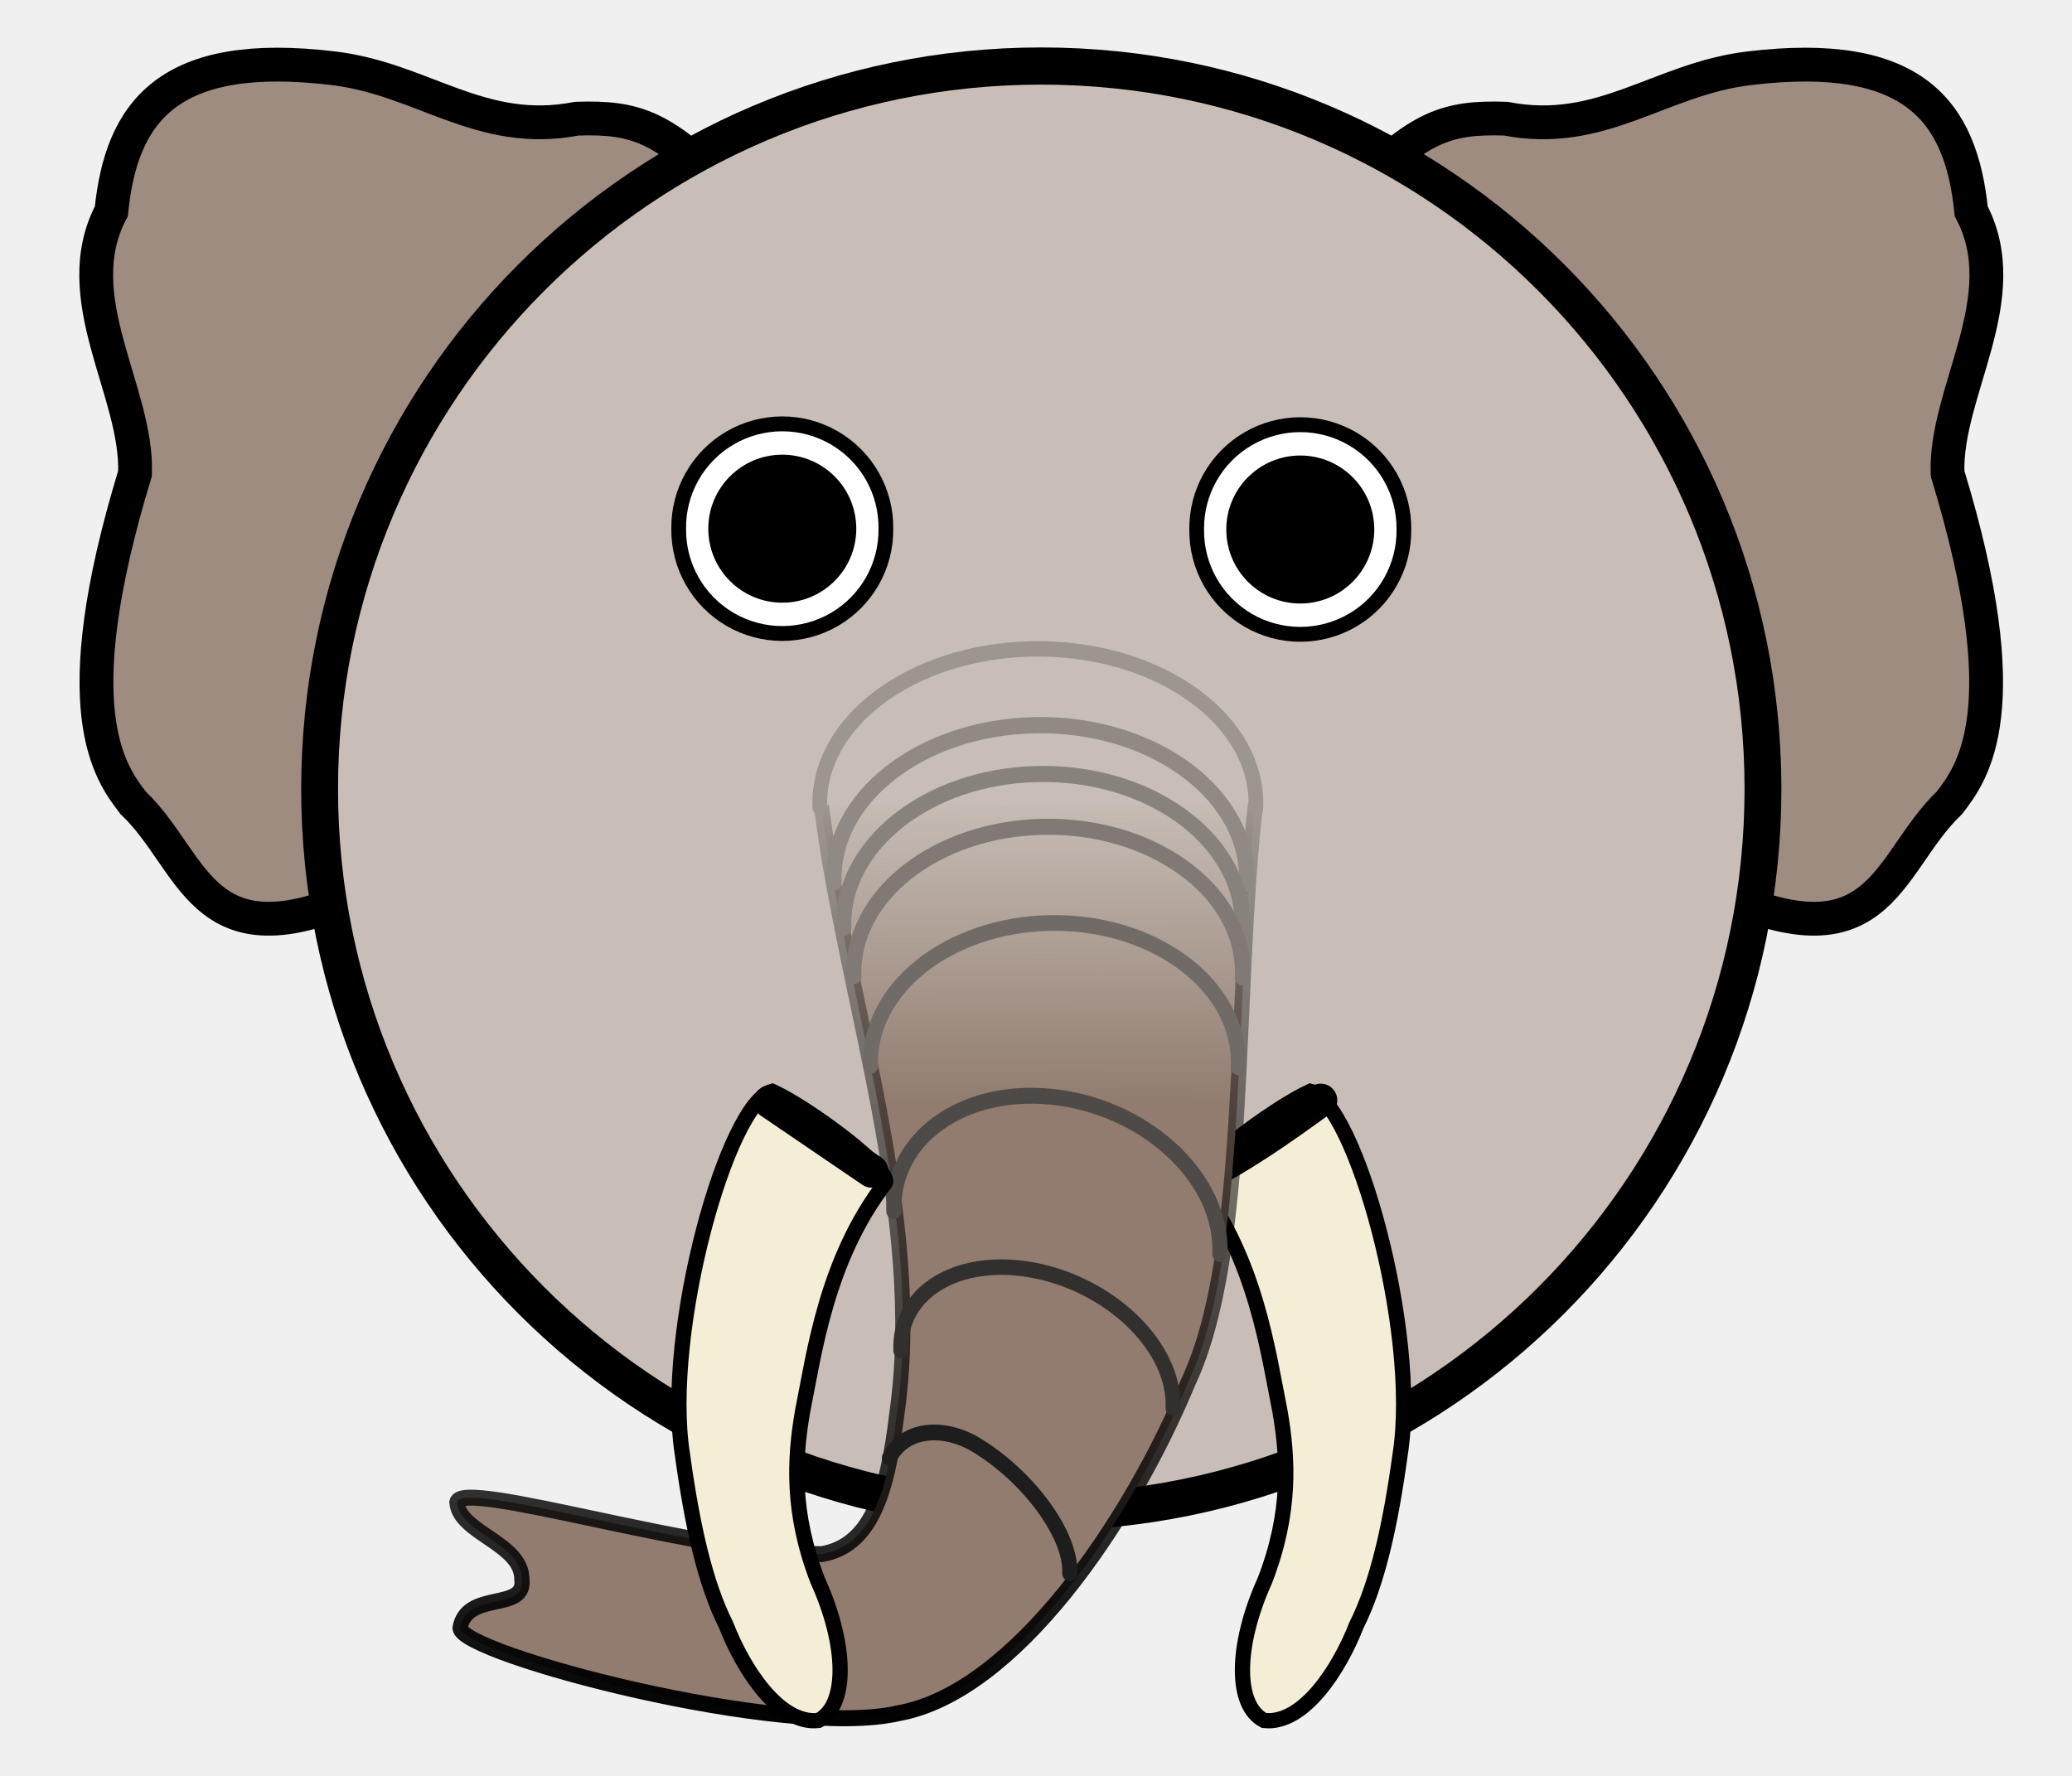
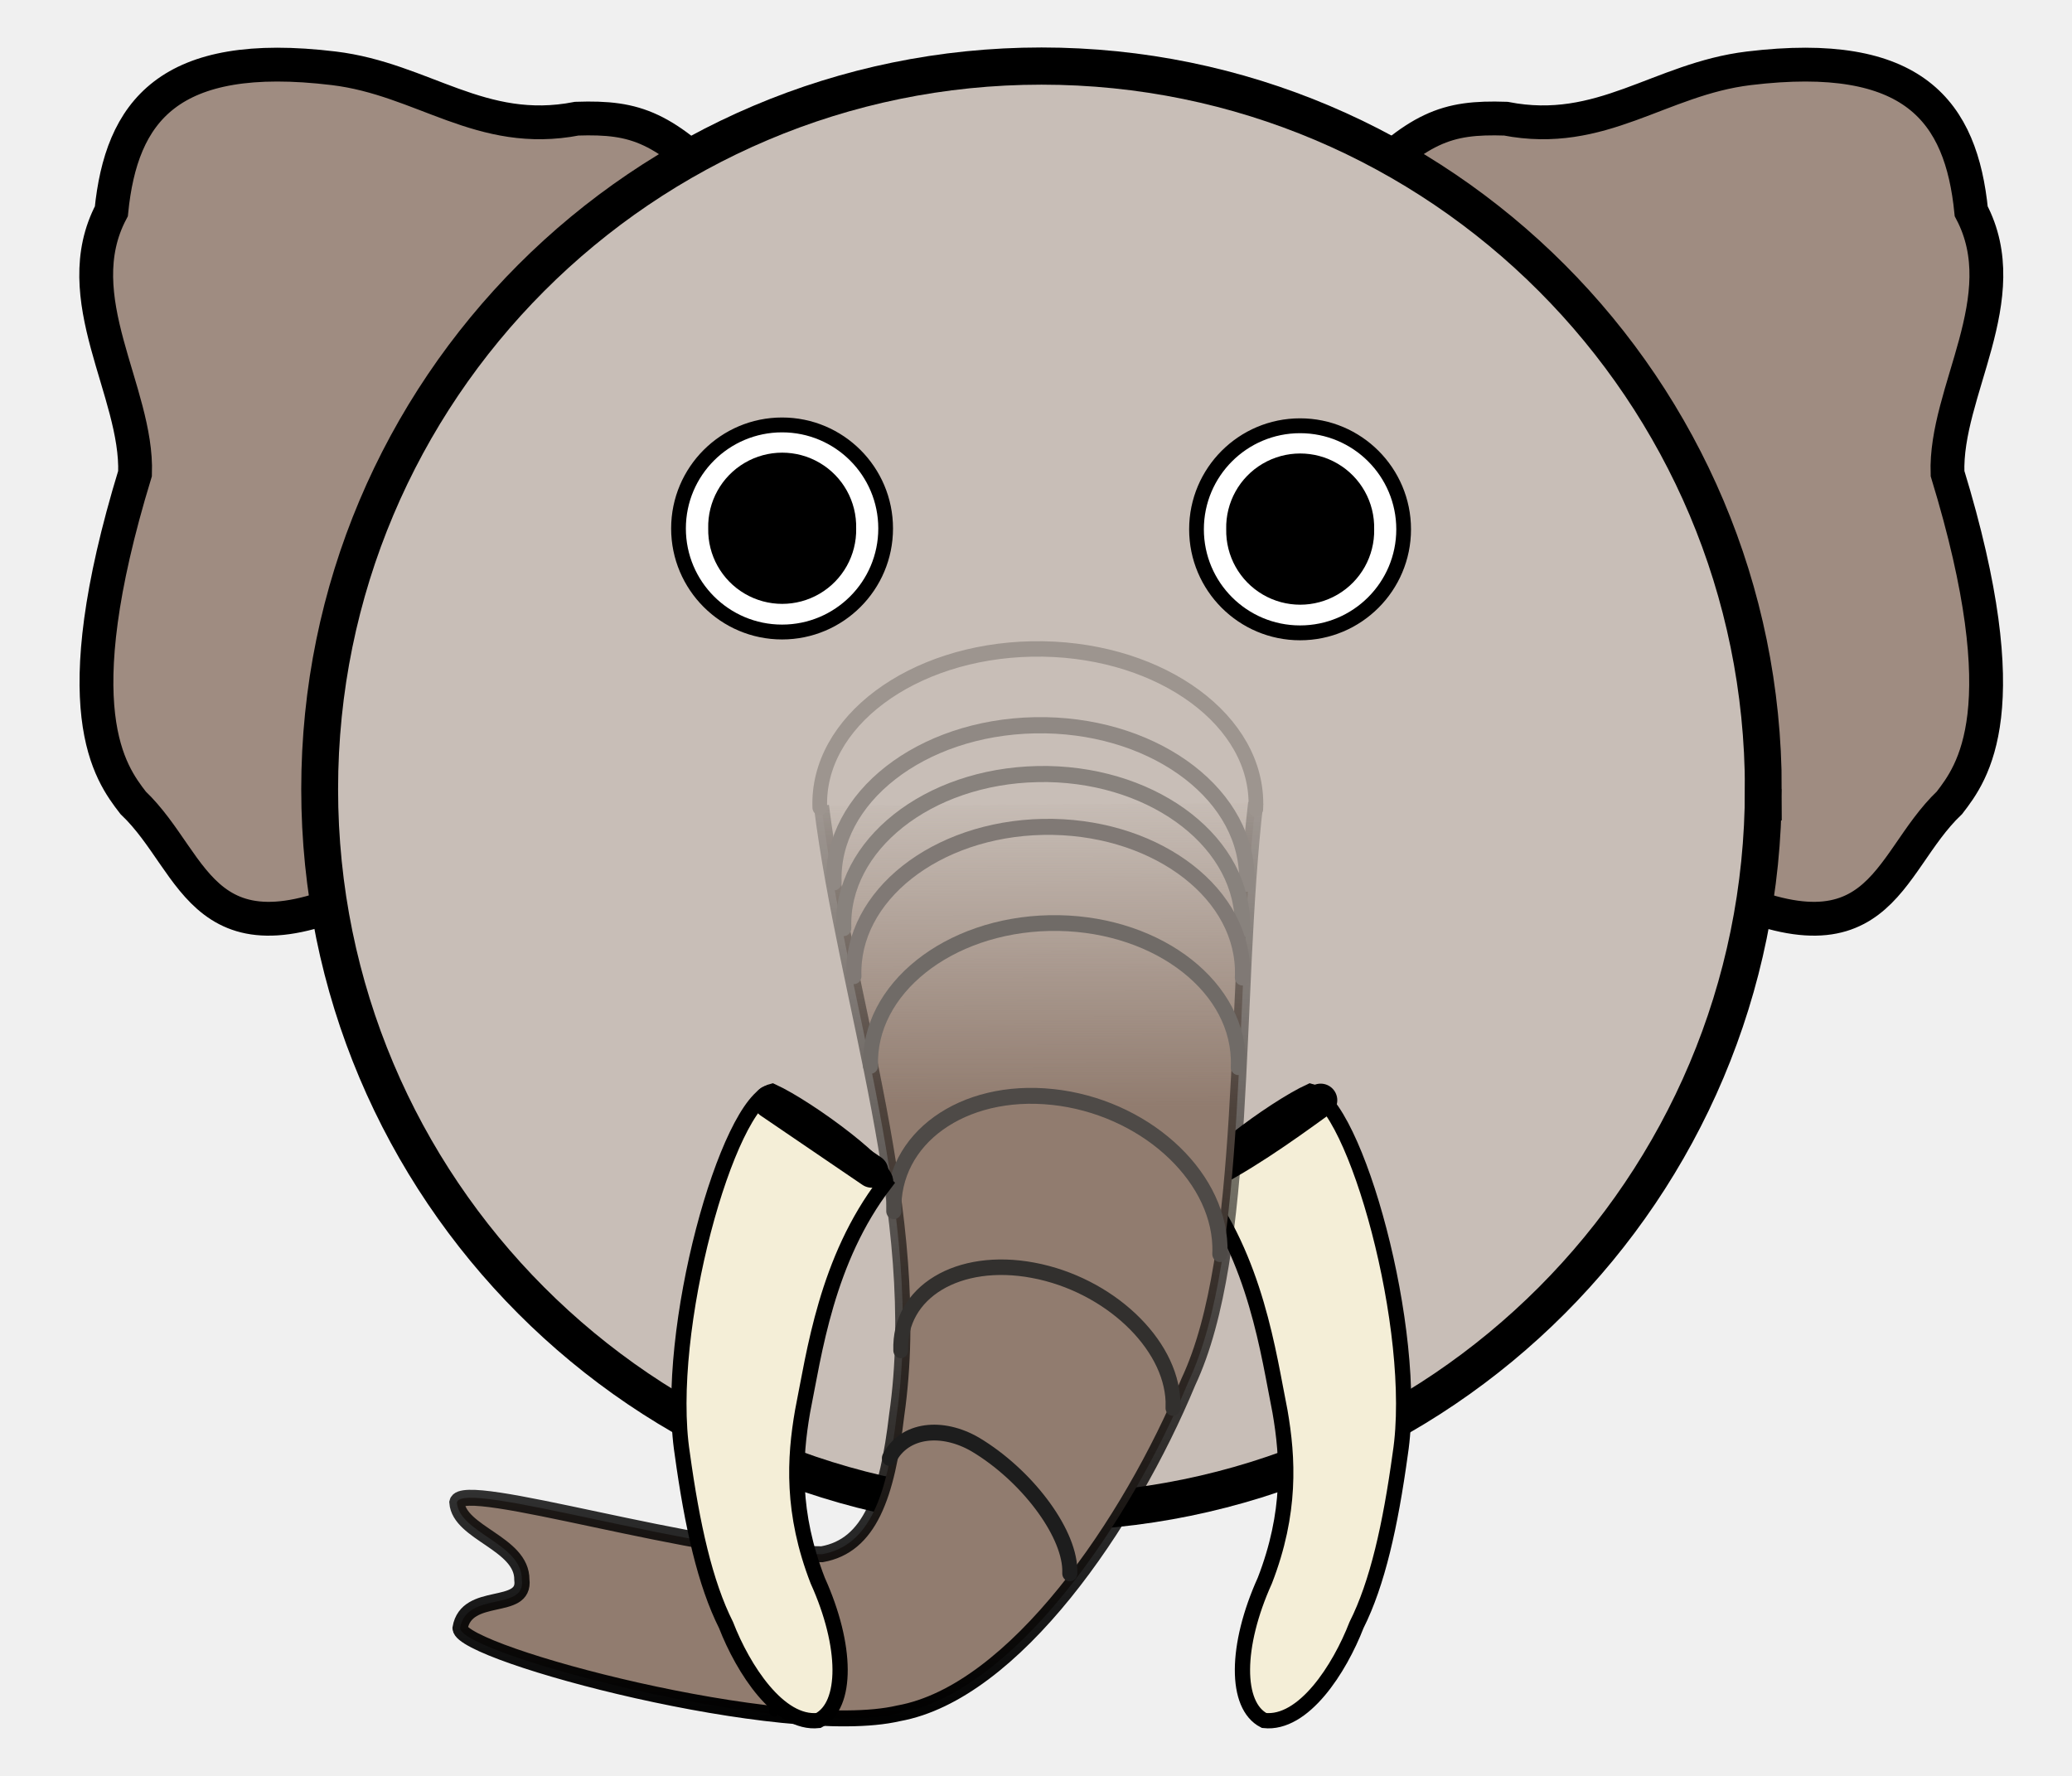
- <svg xmlns="http://www.w3.org/2000/svg" xmlns:xlink="http://www.w3.org/1999/xlink" width="140" height="120" id="svg16544" version="1.0">
-   <defs id="defs16546">
-     <linearGradient id="linearGradient5635">
-       <stop style="stop-color:#000000;stop-opacity:1;" offset="0" id="stop5637" />
-       <stop style="stop-color:#000000;stop-opacity:0;" offset="1" id="stop5639" />
+ <svg xmlns="http://www.w3.org/2000/svg" xmlns:xlink="http://www.w3.org/1999/xlink" width="140" height="120" version="1">
+   <defs>
+     <linearGradient id="a">
+       <stop offset="0" />
+       <stop offset="1" stop-opacity="0" />
    </linearGradient>
-     <linearGradient xlink:href="#linearGradient5635" id="linearGradient6642" gradientUnits="userSpaceOnUse" x1="65.418" y1="125" x2="65.387" y2="50.54" />
-     <linearGradient id="linearGradient9475">
-       <stop style="stop-color:#917c6f;stop-opacity:1;" offset="0" id="stop9477" />
-       <stop style="stop-color:#917c6f;stop-opacity:0;" offset="1" id="stop9479" />
+     <linearGradient xlink:href="#a" id="d" gradientUnits="userSpaceOnUse" x1="65.418" y1="125" x2="65.387" y2="50.54" />
+     <linearGradient id="b">
+       <stop offset="0" stop-color="#917c6f" />
+       <stop offset="1" stop-color="#917c6f" stop-opacity="0" />
    </linearGradient>
-     <linearGradient xlink:href="#linearGradient9475" id="linearGradient6640" gradientUnits="userSpaceOnUse" gradientTransform="matrix(1.000318,0,0,1.000816,-1.6697392e-2,-6.2066865e-2)" x1="65.108" y1="85.035" x2="65.076" y2="65" />
+     <linearGradient xlink:href="#b" id="c" gradientUnits="userSpaceOnUse" gradientTransform="matrix(1 0 0 1.001 -.017 -.062)" x1="65.108" y1="85.035" x2="65.076" y2="65" />
  </defs>
-   <g id="layer1">
-     <g id="g16586">
-       <path id="path7760" d="M 25.954,59.637 C 13.56,65.996 13.385,58.416 8.994,54.245 C 7.435,52.218 4.236,48.004 9.123,31.997 C 9.322,26.468 4.44,20.113 7.524,14.276 C 8.201,7.55 11.364,3.264 22.547,4.615 C 28.586,5.345 32.488,9.279 38.974,8.019 C 43.041,7.885 44.859,8.597 49.215,12.991 C 41.115,28.176 34.053,44.452 25.954,59.637 z " style="fill:#9f8c81;fill-opacity:1;fill-rule:evenodd;stroke:#000000;stroke-width:2.285;stroke-linecap:butt;stroke-linejoin:miter;stroke-miterlimit:4;stroke-dasharray:none;stroke-opacity:1" />
-       <path id="path6781" d="M 114.76,59.637 C 127.154,65.996 127.329,58.416 131.72,54.245 C 133.279,52.218 136.479,48.004 131.591,31.997 C 131.392,26.468 136.275,20.113 133.19,14.276 C 132.513,7.55 129.35,3.264 118.167,4.615 C 112.128,5.345 108.227,9.279 101.741,8.019 C 97.673,7.885 95.855,8.597 91.5,12.991 C 99.599,28.176 106.661,44.452 114.76,59.637 z " style="fill:#9f8c81;fill-opacity:1;fill-rule:evenodd;stroke:#000000;stroke-width:2.285;stroke-linecap:butt;stroke-linejoin:miter;stroke-miterlimit:4;stroke-dasharray:none;stroke-opacity:1" />
-       <g style="fill:#c8beb7" transform="matrix(0.985805,0,0,0.9947926,6.455854,-11.17065)" id="g6689">
-         <g style="opacity:1;fill:#c8beb7;fill-opacity:1;fill-rule:nonzero;stroke:#000000;stroke-width:2.5;stroke-linecap:round;stroke-linejoin:miter;stroke-miterlimit:4;stroke-dasharray:none;stroke-dashoffset:0;stroke-opacity:1" id="g6691" />
-         <path id="path6678" d="M 114.286,64.821 C 114.286,91.929 92.126,113.929 64.821,113.929 C 37.517,113.929 15.357,91.929 15.357,64.821 C 15.357,37.714 37.517,15.714 64.821,15.714 C 92.126,15.714 114.286,37.714 114.286,64.821 z " style="fill-opacity:1;fill-rule:nonzero;stroke:#000000;stroke-width:2.525;stroke-linecap:round;stroke-linejoin:miter;stroke-miterlimit:4;stroke-dashoffset:0;stroke-opacity:1" />
-       </g>
-       <path id="path6614" d="M 80.92,79.968 C 84.873,85.121 85.699,91.449 86.485,95.366 C 87.035,98.529 87.246,102.212 85.46,106.808 C 83.468,111.215 83.44,115.249 85.414,116.257 C 88.085,116.552 90.51,112.762 91.653,109.813 C 93.072,106.992 93.946,103.086 94.613,98.222 C 95.888,89.927 91.548,74.483 88.537,73.739 C 86.053,74.875 80.291,79.147 80.92,79.968 z " style="fill:#f4eed7;fill-rule:evenodd;stroke:#000000;stroke-width:1.031px;stroke-linecap:butt;stroke-linejoin:miter;stroke-opacity:1" />
-       <path d="M 71.479,82.102 C 78.535,81.861 83.676,78.389 89.235,74.346" id="path6430" style="fill:none;fill-rule:evenodd;stroke:#000000;stroke-width:2.244;stroke-linecap:round;stroke-linejoin:miter;stroke-miterlimit:4;stroke-dasharray:none;stroke-opacity:1" />
-       <g transform="matrix(1,0,0,1.048927,5.357141,-14.47193)" id="g6628">
-         <path style="fill:url(#linearGradient6640);fill-opacity:1;fill-rule:evenodd;stroke:url(#linearGradient6642);stroke-width:1.026;stroke-linecap:butt;stroke-linejoin:miter;stroke-miterlimit:4;stroke-dasharray:none;stroke-opacity:1" d="M 50.144,65.706 C 51.78,78.19 57.168,92.105 55.231,104.947 C 54.589,110.14 53.412,113.367 50.18,113.914 C 41.958,113.933 25.876,109.036 25.513,110.574 C 25.667,112.561 29.929,113.208 29.904,115.553 C 30.178,117.636 26.166,116.233 25.727,118.673 C 25.838,120.354 47.652,125.876 55.355,124.161 C 63.162,122.824 70.97,111.925 74.936,102.814 C 79.043,94.491 77.97,77.946 79.487,65.513" id="path8498" />
-         <path style="fill:none;fill-opacity:1;fill-rule:nonzero;stroke:#9d958f;stroke-width:0.993;stroke-linecap:round;stroke-linejoin:miter;stroke-miterlimit:4;stroke-dasharray:none;stroke-dashoffset:0;stroke-opacity:1" d="M 50.035,65.816 C 49.821,60.324 56.239,55.75 64.364,55.6 C 64.369,55.6 64.374,55.6 64.379,55.6 C 72.511,55.455 79.284,59.797 79.498,65.292 C 79.499,65.307 79.499,65.322 79.5,65.337 C 79.506,65.534 79.505,65.706 79.494,65.908" id="path3636" />
-         <path style="fill:none;fill-opacity:1;fill-rule:nonzero;stroke:#908984;stroke-width:1.043;stroke-linecap:round;stroke-linejoin:miter;stroke-miterlimit:4;stroke-dasharray:none;stroke-dashoffset:0;stroke-opacity:1" d="M 50.987,70.629 C 50.784,65.192 56.861,60.663 64.554,60.515 C 64.559,60.514 64.564,60.514 64.568,60.514 C 72.267,60.371 78.679,64.67 78.883,70.109 C 78.884,70.124 78.884,70.139 78.885,70.154 C 78.891,70.349 78.889,70.52 78.879,70.72" id="path3638" />
-         <path style="fill:none;fill-opacity:1;fill-rule:nonzero;stroke:#88827d;stroke-width:1.036;stroke-linecap:round;stroke-linejoin:miter;stroke-miterlimit:4;stroke-dasharray:none;stroke-dashoffset:0;stroke-opacity:1" d="M 51.647,73.577 C 51.452,68.246 57.32,63.804 64.749,63.659 C 64.754,63.659 64.758,63.658 64.763,63.658 C 72.196,63.518 78.388,67.733 78.586,73.066 C 78.586,73.081 78.587,73.096 78.587,73.11 C 78.593,73.303 78.592,73.471 78.582,73.667" id="path3640" />
-         <path style="fill:none;fill-opacity:1;fill-rule:nonzero;stroke:#807975;stroke-width:1.032;stroke-linecap:round;stroke-linejoin:miter;stroke-miterlimit:4;stroke-dasharray:none;stroke-dashoffset:0;stroke-opacity:1" d="M 52.333,76.675 C 52.142,71.507 57.865,67.201 65.109,67.061 C 65.113,67.061 65.118,67.06 65.122,67.06 C 72.369,66.925 78.405,71.009 78.599,76.178 C 78.6,76.192 78.6,76.206 78.601,76.22 C 78.607,76.408 78.605,76.571 78.596,76.761" id="path3642" />
-         <path style="fill:none;fill-opacity:1;fill-rule:nonzero;stroke:#706b67;stroke-width:1.015;stroke-linecap:round;stroke-linejoin:miter;stroke-miterlimit:4;stroke-dasharray:none;stroke-dashoffset:0;stroke-opacity:1" d="M 53.464,82.457 C 53.284,77.512 58.698,73.392 65.551,73.258 C 65.555,73.258 65.56,73.258 65.564,73.258 C 72.417,73.128 78.126,77.034 78.312,81.979 C 78.313,81.992 78.313,82.006 78.314,82.02 C 78.32,82.2 78.318,82.357 78.309,82.54" id="path3644" />
-         <path style="fill:none;fill-opacity:1;fill-rule:nonzero;stroke:#4e4a47;stroke-width:1.024;stroke-linecap:round;stroke-linejoin:miter;stroke-miterlimit:4;stroke-dasharray:none;stroke-dashoffset:0;stroke-opacity:1" d="M 55.037,91.815 C 54.877,87.138 59.678,83.843 65.756,84.458 C 65.76,84.459 65.763,84.459 65.767,84.459 C 71.842,85.079 76.902,89.372 77.07,94.046 C 77.07,94.059 77.071,94.072 77.071,94.085 C 77.076,94.257 77.075,94.405 77.067,94.578" id="path3646" />
-         <path style="fill:none;fill-opacity:1;fill-rule:nonzero;stroke:#32302e;stroke-width:1;stroke-linecap:round;stroke-linejoin:miter;stroke-miterlimit:4;stroke-dasharray:none;stroke-dashoffset:0;stroke-opacity:1" d="M 55.503,100.784 C 55.37,97.026 59.379,94.714 64.454,95.622 C 64.457,95.623 64.46,95.623 64.463,95.624 C 69.532,96.534 73.755,100.315 73.899,104.069 C 73.899,104.08 73.899,104.09 73.9,104.101 C 73.904,104.241 73.903,104.361 73.897,104.5" id="path3648" />
-         <path style="fill:none;fill-opacity:1;fill-rule:nonzero;stroke:#1d1d1d;stroke-width:1.017;stroke-linecap:round;stroke-linejoin:miter;stroke-miterlimit:4;stroke-dasharray:none;stroke-dashoffset:0;stroke-opacity:1" d="M 54.742,107.713 C 55.756,105.859 58.292,105.594 60.553,106.85 C 60.555,106.851 60.557,106.852 60.559,106.854 C 63.978,108.807 66.827,112.393 66.927,114.867 C 66.928,114.874 66.928,114.881 66.928,114.888 C 66.931,114.982 66.931,115.061 66.926,115.151" id="path3650" />
-         <path style="fill:none;fill-opacity:1;fill-rule:nonzero;stroke:#000000;stroke-width:0.722;stroke-linecap:round;stroke-linejoin:miter;stroke-miterlimit:4;stroke-dasharray:none;stroke-dashoffset:0;stroke-opacity:1" d="M 44.893,113.685 C 45.535,113.906 45.821,112.834 46.4,115.628 C 46.4,115.63 46.4,115.632 46.401,115.633 C 46.977,118.419 47.24,122.067 46.99,123.794 C 46.989,123.799 46.989,123.804 46.988,123.809 C 46.978,123.877 46.969,123.931 46.958,123.992" id="path3652" />
-       </g>
-       <path id="path6626" d="M 59.794,79.968 C 55.841,85.121 55.015,91.449 54.229,95.366 C 53.68,98.529 53.469,102.212 55.254,106.808 C 57.247,111.215 57.274,115.249 55.3,116.257 C 52.629,116.552 50.204,112.762 49.061,109.813 C 47.643,106.992 46.769,103.086 46.101,98.222 C 44.826,89.927 49.167,74.483 52.177,73.739 C 54.661,74.875 60.423,79.147 59.794,79.968 z " style="fill:#f4eed7;fill-rule:evenodd;stroke:#000000;stroke-width:1.031px;stroke-linecap:butt;stroke-linejoin:miter;stroke-opacity:1" />
-       <path d="M 58.902,79.134 L 52.029,74.456" id="path6654" style="fill:none;fill-rule:evenodd;stroke:#000000;stroke-width:2.244;stroke-linecap:round;stroke-linejoin:miter;stroke-miterlimit:4;stroke-dasharray:none;stroke-opacity:1" />
-       <g id="g15162" transform="translate(43.30941,3.279942)">
-         <path transform="matrix(0.9943886,0,0,1.003388,9.736073,-2.621574)" d="M 42.048 35.003 A 7.04 6.976 0 1 1  27.969,35.003 A 7.04 6.976 0 1 1  42.048 35.003 z" id="path15164" style="fill:#ffffff;fill-opacity:1;fill-rule:nonzero;stroke:#000000;stroke-width:1.001;stroke-linecap:round;stroke-linejoin:miter;stroke-miterlimit:4;stroke-dasharray:none;stroke-dashoffset:0;stroke-opacity:1" />
-         <path transform="matrix(0.9961755,0,0,1.002481,9.673518,-2.684762)" d="M 40.027 35.098 A 5.019 4.988 0 1 1  29.989,35.098 A 5.019 4.988 0 1 1  40.027 35.098 z" id="path15166" style="fill:#000000;fill-opacity:1;fill-rule:nonzero;stroke:none;stroke-width:2.5;stroke-linecap:butt;stroke-linejoin:miter;stroke-miterlimit:4;stroke-dasharray:none;stroke-dashoffset:0;stroke-opacity:1" />
-       </g>
-       <g id="g6767" transform="translate(8.309414,3.223946)">
-         <path transform="matrix(0.9943886,0,0,1.003388,9.736073,-2.621574)" d="M 42.048 35.003 A 7.04 6.976 0 1 1  27.969,35.003 A 7.04 6.976 0 1 1  42.048 35.003 z" id="path6769" style="fill:#ffffff;fill-opacity:1;fill-rule:nonzero;stroke:#000000;stroke-width:1.001;stroke-linecap:round;stroke-linejoin:miter;stroke-miterlimit:4;stroke-dasharray:none;stroke-dashoffset:0;stroke-opacity:1" />
-         <path transform="matrix(0.9961755,0,0,1.002481,9.673518,-2.684762)" d="M 40.027 35.098 A 5.019 4.988 0 1 1  29.989,35.098 A 5.019 4.988 0 1 1  40.027 35.098 z" id="path6771" style="fill:#000000;fill-opacity:1;fill-rule:nonzero;stroke:none;stroke-width:2.5;stroke-linecap:butt;stroke-linejoin:miter;stroke-miterlimit:4;stroke-dasharray:none;stroke-dashoffset:0;stroke-opacity:1" />
-       </g>
+   <g>
+     <path d="M25.954 59.637c-12.394 6.36-12.57-1.22-16.96-5.392-1.56-2.027-4.758-6.24.13-22.248.198-5.53-4.684-11.884-1.6-17.72.677-6.727 3.84-11.013 15.023-9.662 6.04.73 9.94 4.664 16.427 3.404 4.067-.135 5.885.577 10.24 4.97-8.1 15.186-15.16 31.462-23.26 46.647z" fill="#9f8c81" fill-rule="evenodd" stroke="#000" stroke-width="2.285" />
+     <path d="M114.76 59.637c12.394 6.36 12.57-1.22 16.96-5.392 1.56-2.027 4.76-6.24-.13-22.248-.198-5.53 4.685-11.884 1.6-17.72-.677-6.727-3.84-11.013-15.023-9.662-6.04.73-9.94 4.664-16.426 3.404-4.067-.135-5.885.577-10.24 4.97 8.1 15.186 15.16 31.462 23.26 46.647z" fill="#9f8c81" fill-rule="evenodd" stroke="#000" stroke-width="2.285" />
+     <g fill="#c8beb7" stroke="#000" stroke-linecap="round">
+       <path d="M114.286 64.82c0 27.11-22.16 49.11-49.465 49.11-27.303 0-49.463-22-49.463-49.11 0-27.106 22.16-49.106 49.464-49.106 27.306 0 49.466 22 49.466 49.107z" stroke-width="2.525" transform="matrix(.986 0 0 .995 6.456 -11.171)" />
+     </g>
+     <path d="M80.92 79.968c3.953 5.153 4.78 11.48 5.565 15.398.55 3.163.76 6.846-1.025 11.442-1.992 4.407-2.02 8.44-.046 9.45 2.67.294 5.096-3.496 6.24-6.445 1.418-2.82 2.292-6.727 2.96-11.59 1.274-8.296-3.066-23.74-6.077-24.484-2.484 1.135-8.246 5.407-7.617 6.228z" fill="#f4eed7" fill-rule="evenodd" stroke="#000" stroke-width="1.031" />
+     <path d="M71.48 82.102c7.055-.24 12.196-3.713 17.755-7.756" stroke="#000" stroke-width="2.244" stroke-linecap="round" fill="none" />
+     <g>
+       <path d="M50.144 65.706c1.636 12.484 7.024 26.4 5.087 39.24-.64 5.194-1.818 8.42-5.05 8.968-8.222.02-24.304-4.878-24.667-3.34.154 1.987 4.416 2.634 4.39 4.98.275 2.082-3.737.68-4.176 3.12.11 1.68 21.925 7.202 29.628 5.487 7.807-1.336 15.615-12.235 19.58-21.346 4.108-8.323 3.035-24.868 4.552-37.3" fill="url(#c)" fill-rule="evenodd" stroke="url(#d)" stroke-width="1.026" transform="matrix(1 0 0 1.049 5.357 -14.472)" />
+       <path d="M50.035 65.816C49.82 60.324 56.24 55.75 64.365 55.6h.014c8.13-.145 14.904 4.197 15.118 9.692 0 .015 0 .03.002.045.006.197.005.37-.006.57" stroke="#9d958f" stroke-width=".993" stroke-linecap="round" fill="none" transform="matrix(1 0 0 1.049 5.357 -14.472)" />
+       <path d="M50.987 70.63c-.203-5.438 5.874-9.967 13.567-10.115h.014c7.7-.144 14.11 4.155 14.315 9.594 0 .014 0 .03.002.044.006.195.004.366-.006.566" stroke="#908984" stroke-width="1.043" stroke-linecap="round" fill="none" transform="matrix(1 0 0 1.049 5.357 -14.472)" />
+       <path d="M51.647 73.577c-.195-5.33 5.673-9.773 13.102-9.918l.013-.002c7.433-.14 13.625 4.075 13.823 9.408v.044c.007.193.006.36-.004.557" stroke="#88827d" stroke-width="1.036" stroke-linecap="round" fill="none" transform="matrix(1 0 0 1.049 5.357 -14.472)" />
+       <path d="M52.333 76.675c-.19-5.168 5.532-9.474 12.776-9.614h.012c7.247-.135 13.283 3.95 13.477 9.118v.042c.007.188.005.35-.004.54" stroke="#807975" stroke-width="1.032" stroke-linecap="round" fill="none" transform="matrix(1 0 0 1.049 5.357 -14.472)" />
+       <path d="M53.464 82.457c-.18-4.945 5.234-9.065 12.087-9.2h.014c6.853-.13 12.562 3.777 12.748 8.722 0 .012 0 .026.002.04.006.18.004.337-.005.52" stroke="#706b67" stroke-width="1.015" stroke-linecap="round" fill="none" transform="matrix(1 0 0 1.049 5.357 -14.472)" />
+       <path d="M55.037 91.815c-.16-4.677 4.64-7.972 10.72-7.357h.01c6.075.62 11.135 4.914 11.303 9.588v.04c.006.17.005.32-.003.492" stroke="#4e4a47" stroke-width="1.024" stroke-linecap="round" fill="none" transform="matrix(1 0 0 1.049 5.357 -14.472)" />
+       <path d="M55.503 100.784c-.133-3.758 3.876-6.07 8.95-5.162.004 0 .007 0 .01.002 5.07.91 9.292 4.69 9.436 8.445v.03c.004.14.003.26-.003.4" stroke="#32302e" stroke-linecap="round" fill="none" transform="matrix(1 0 0 1.049 5.357 -14.472)" />
+       <path d="M54.742 107.713c1.014-1.854 3.55-2.12 5.81-.863.003 0 .005.002.007.004 3.418 1.953 6.267 5.54 6.367 8.013v.02c.004.095.004.174 0 .264" stroke="#1d1d1d" stroke-width="1.017" stroke-linecap="round" fill="none" transform="matrix(1 0 0 1.049 5.357 -14.472)" />
+       <path d="M44.893 113.685c.642.22.928-.85 1.507 1.943v.005c.577 2.786.84 6.434.59 8.16 0 .006 0 .01-.002.016-.01.067-.02.12-.03.182" stroke="#000" stroke-width=".722" stroke-linecap="round" fill="none" transform="matrix(1 0 0 1.049 5.357 -14.472)" />
+     </g>
+     <path d="M59.794 79.968c-3.953 5.153-4.78 11.48-5.565 15.398-.55 3.163-.76 6.846 1.024 11.442 1.993 4.407 2.02 8.44.046 9.45-2.67.294-5.096-3.496-6.24-6.445-1.417-2.82-2.29-6.727-2.96-11.59-1.274-8.296 3.067-23.74 6.077-24.484 2.484 1.135 8.246 5.407 7.617 6.228z" fill="#f4eed7" fill-rule="evenodd" stroke="#000" stroke-width="1.031" />
+     <path d="M58.902 79.134l-6.873-4.678" stroke="#000" stroke-width="2.244" stroke-linecap="round" fill="none" />
+     <g>
+       <path transform="matrix(.994 0 0 1.003 53.045 .658)" d="M42.048 35.003a7.04 6.976 0 1 1-14.08 0 7.04 6.976 0 1 1 14.08 0z" fill="#fff" stroke="#000" stroke-width="1.001" stroke-linecap="round" />
+       <path transform="matrix(.996 0 0 1.002 52.983 .595)" d="M40.027 35.098a5.02 4.988 0 1 1-10.038 0 5.02 4.988 0 1 1 10.037 0z" />
+     </g>
+     <g>
+       <path transform="matrix(.994 0 0 1.003 18.045 .602)" d="M42.048 35.003a7.04 6.976 0 1 1-14.08 0 7.04 6.976 0 1 1 14.08 0z" fill="#fff" stroke="#000" stroke-width="1.001" stroke-linecap="round" />
+       <path transform="matrix(.996 0 0 1.002 17.983 .539)" d="M40.027 35.098a5.02 4.988 0 1 1-10.038 0 5.02 4.988 0 1 1 10.037 0z" />
    </g>
  </g>
</svg>
